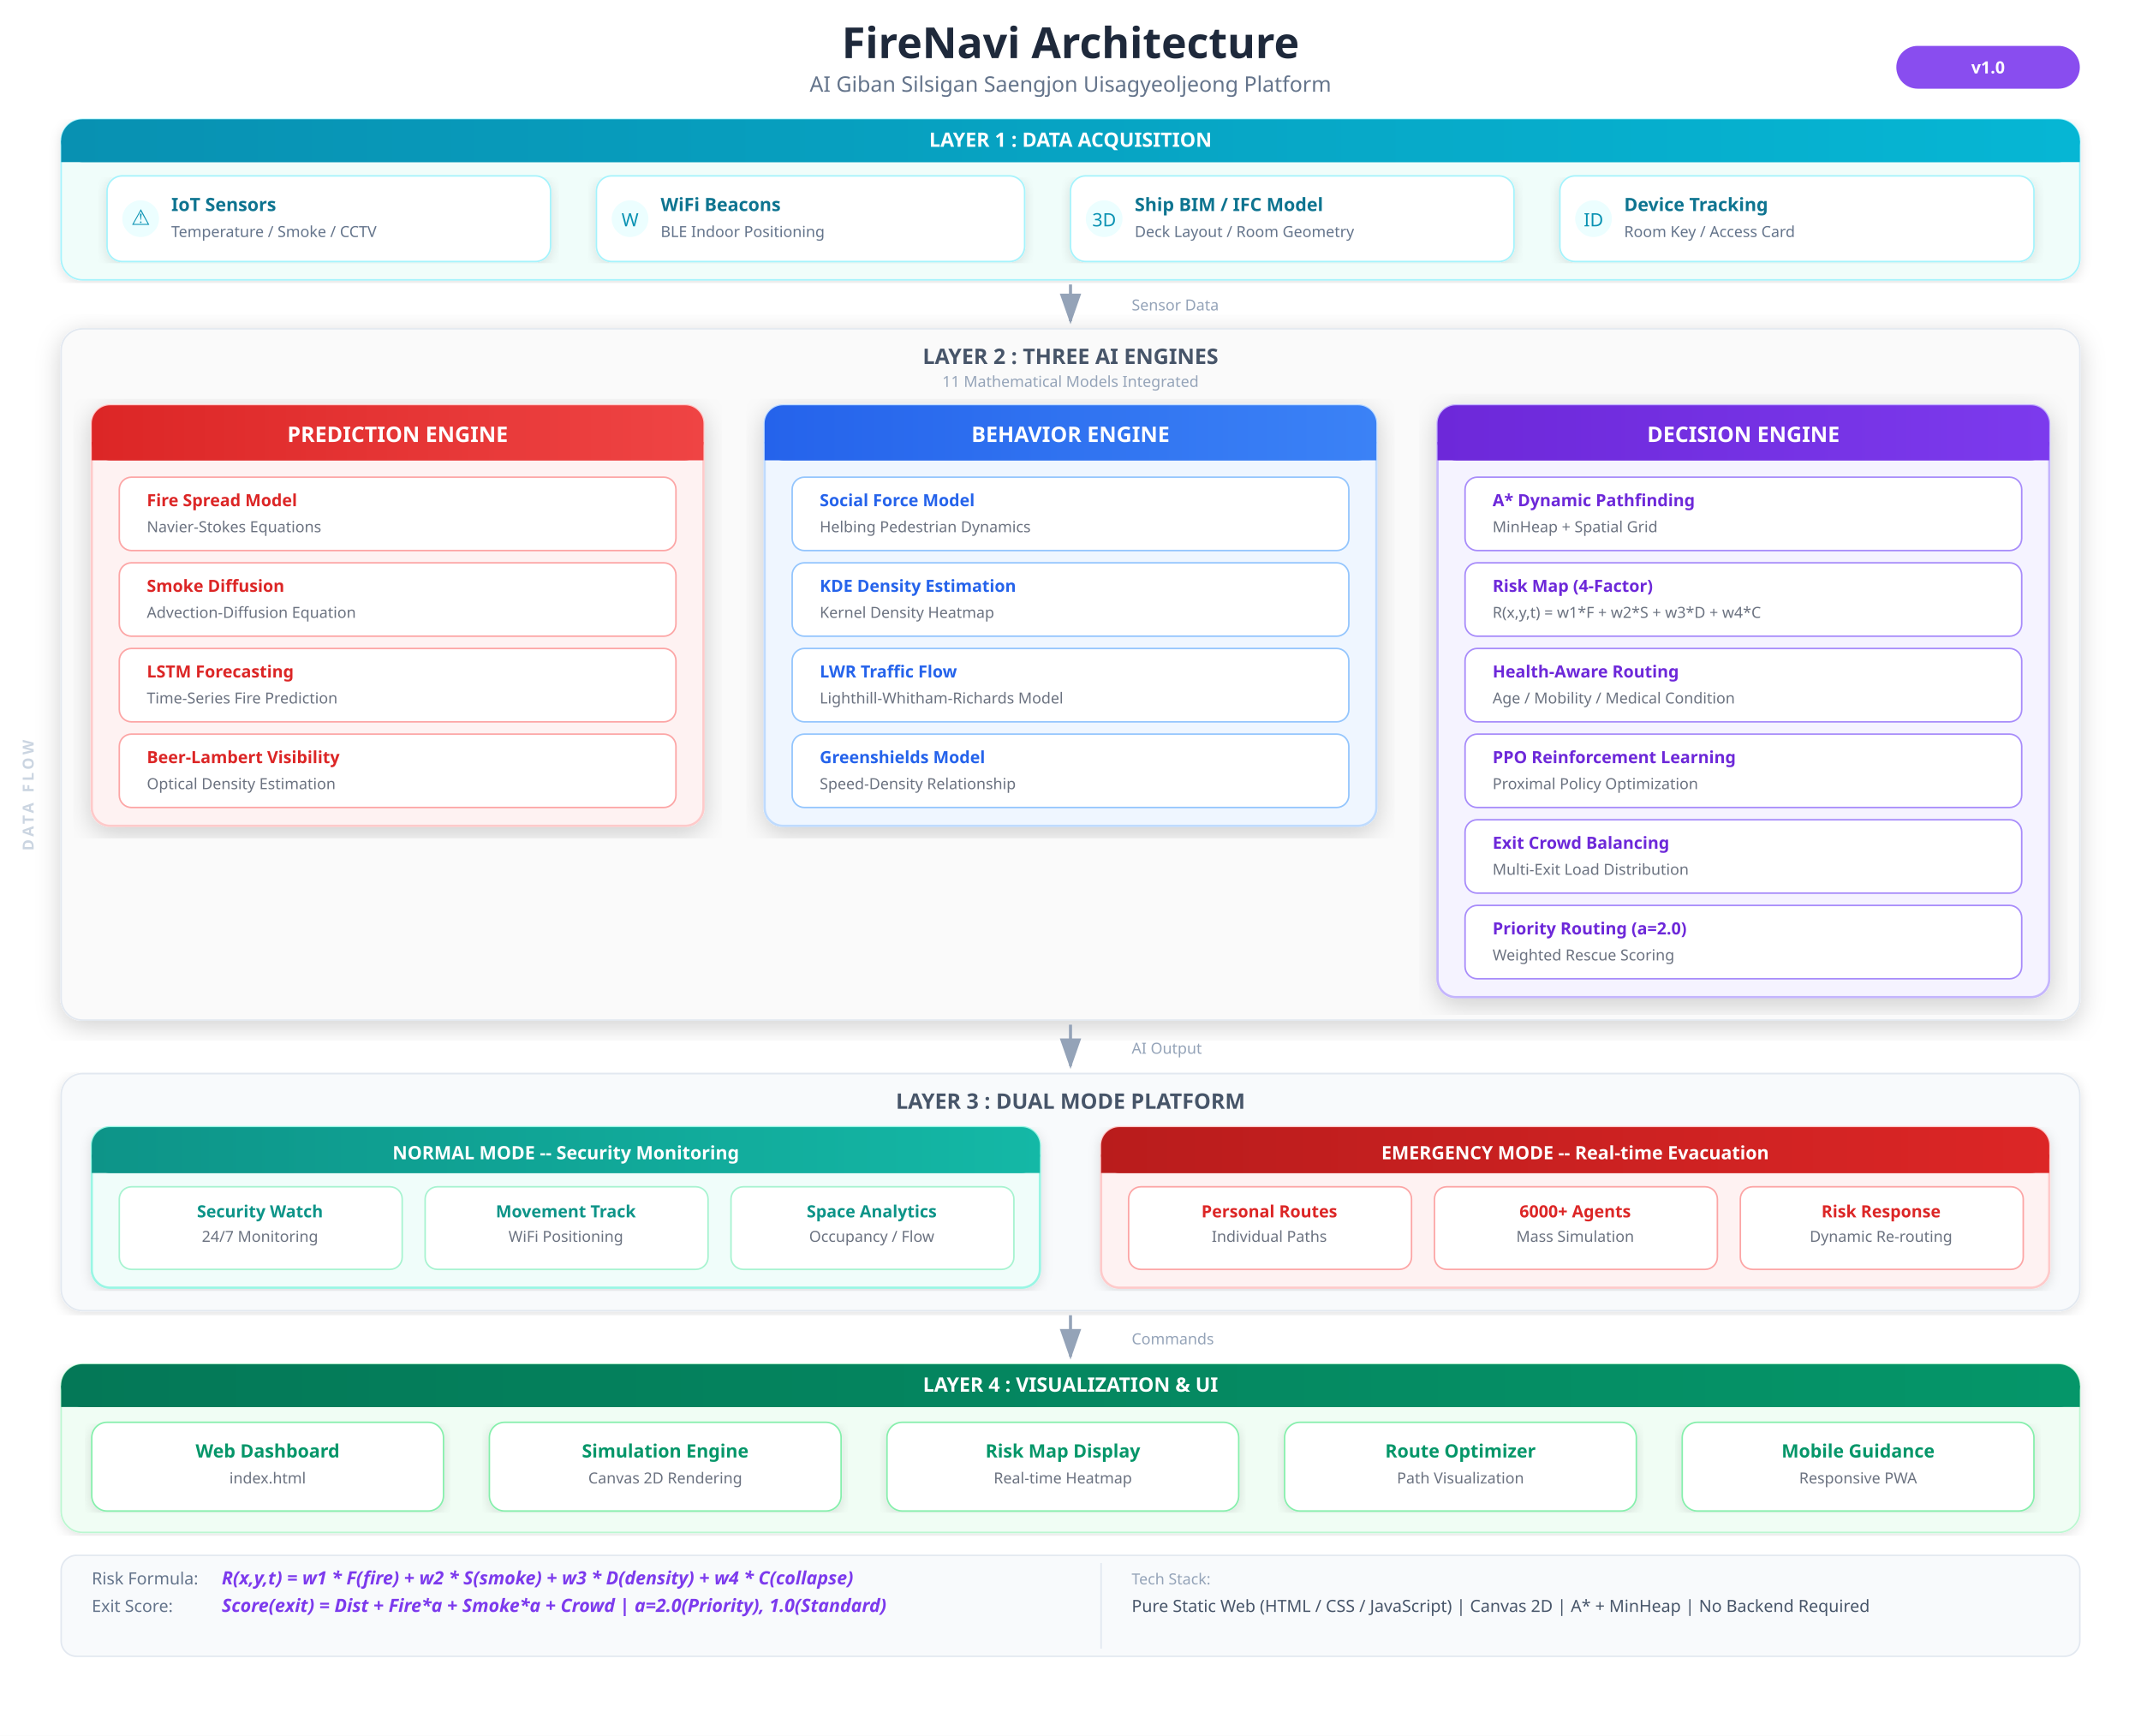
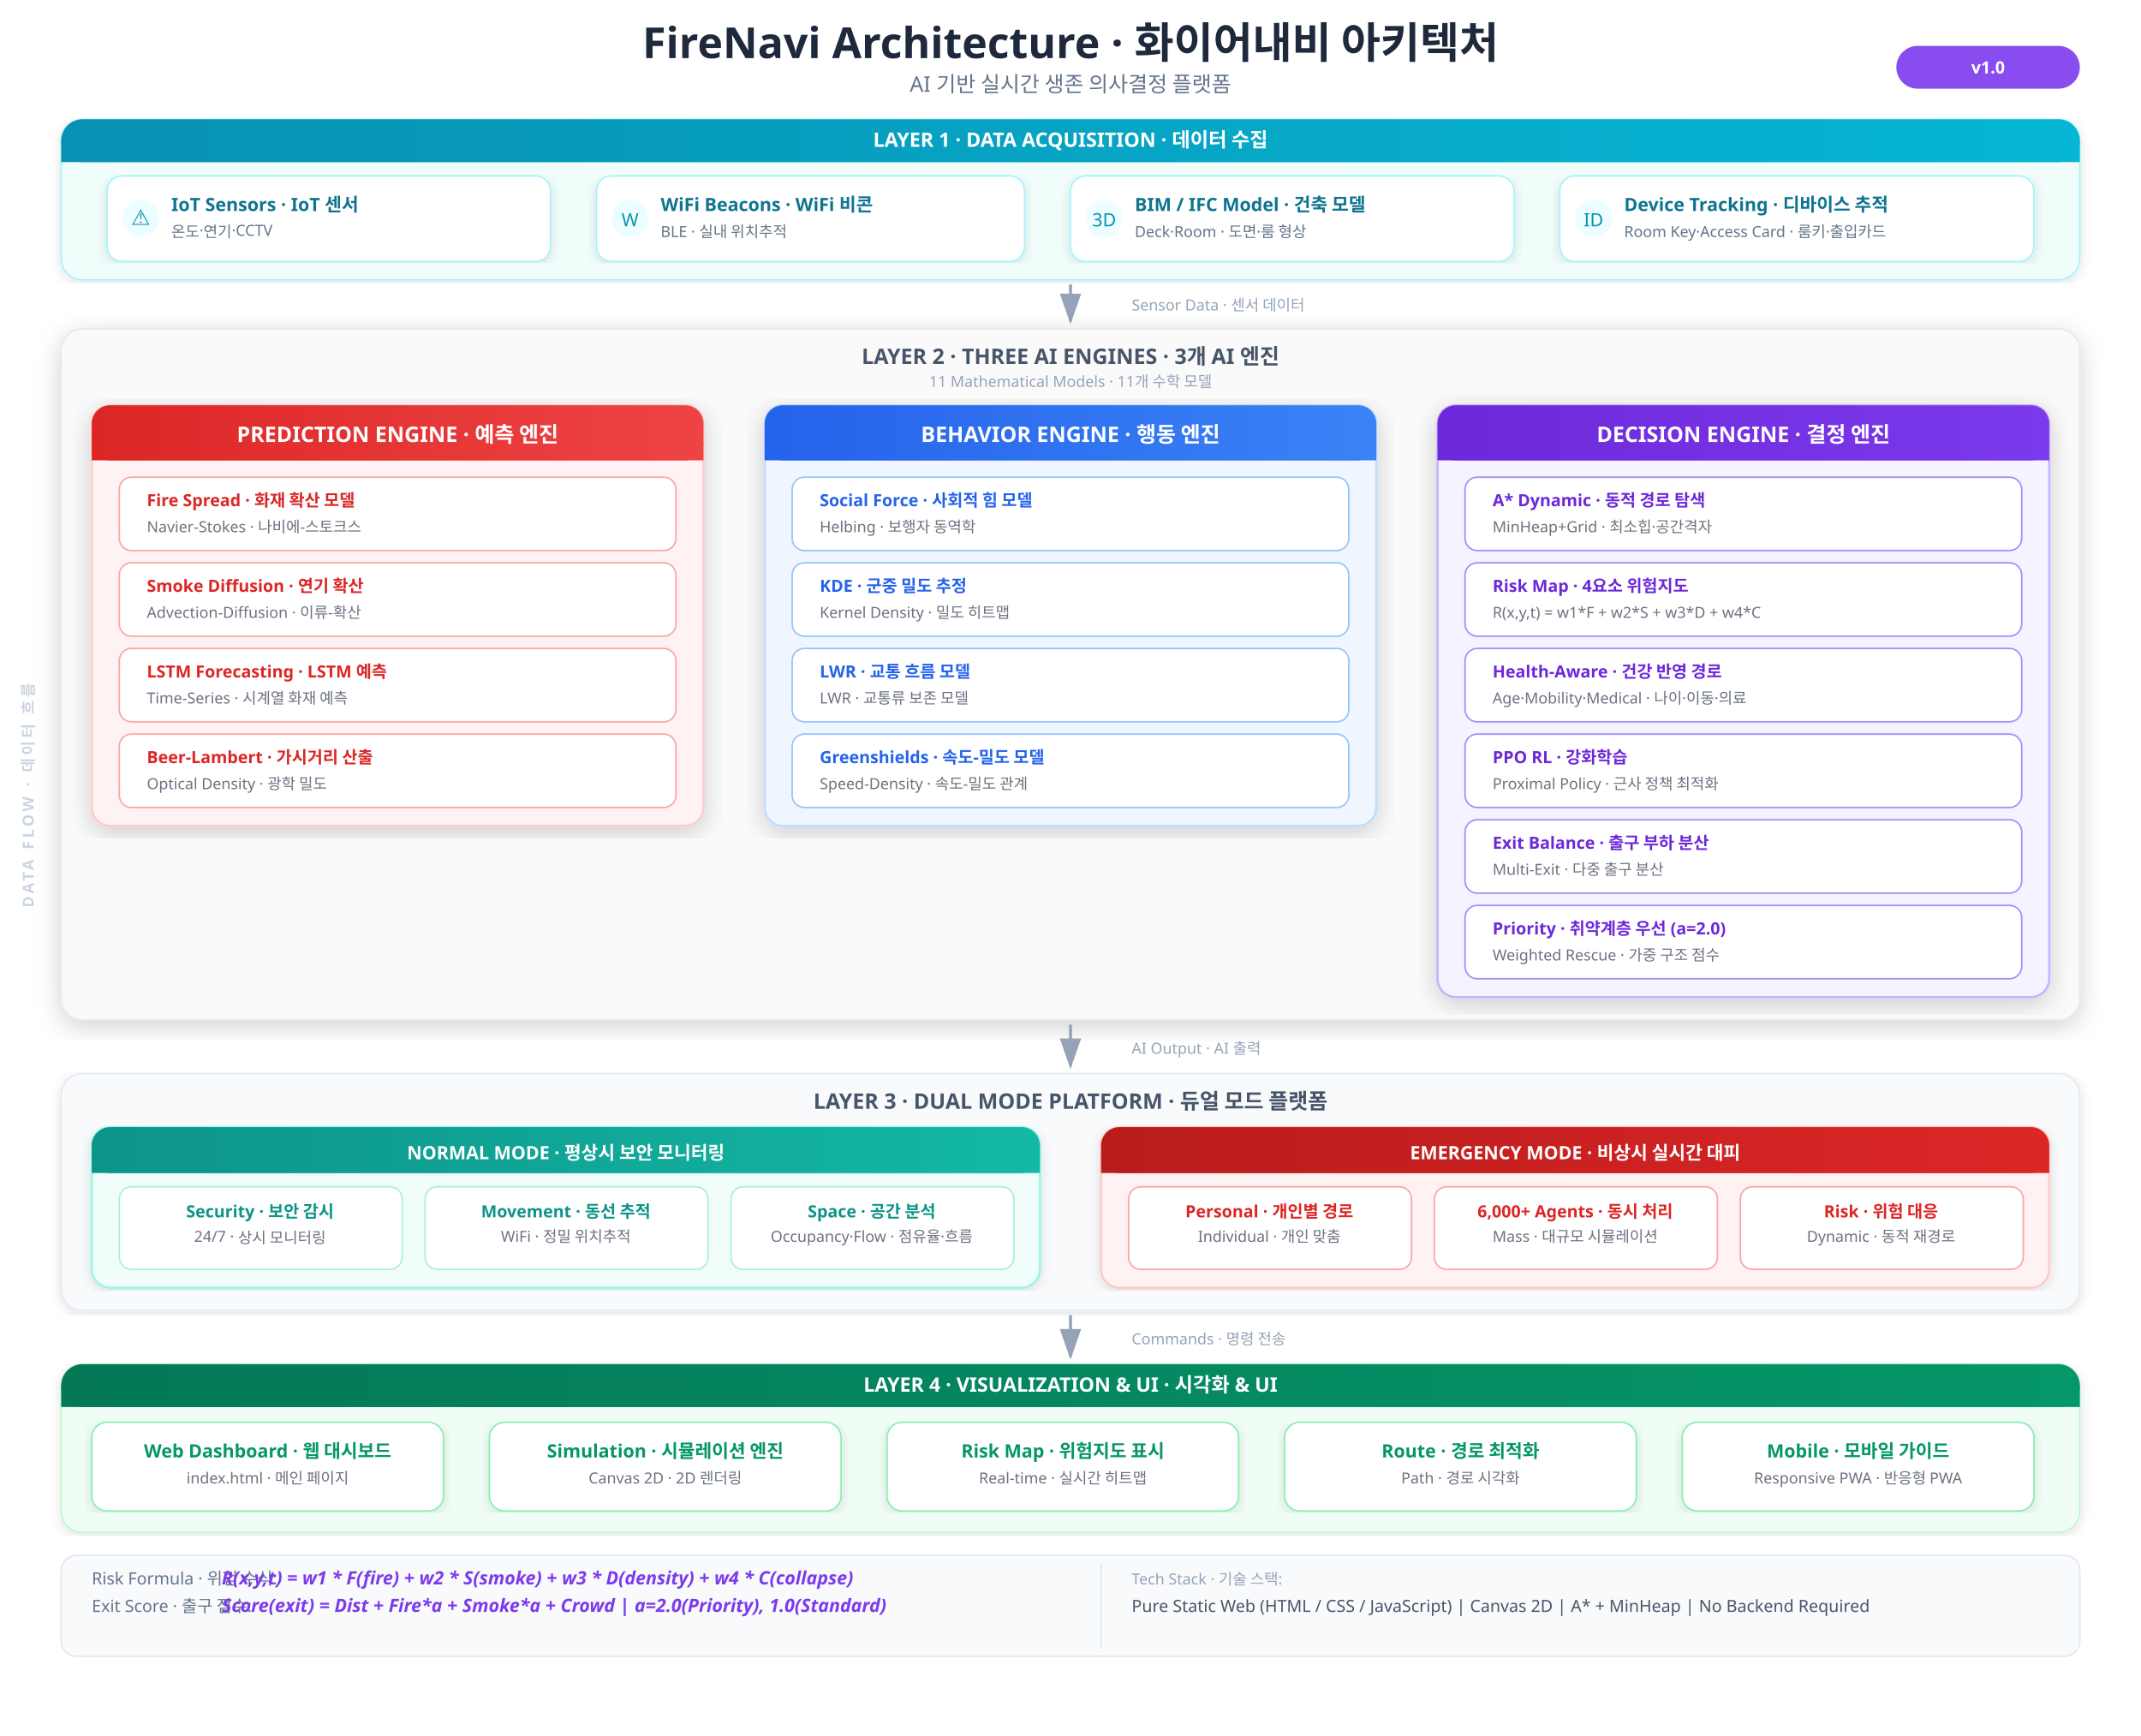
<svg xmlns="http://www.w3.org/2000/svg" viewBox="0 0 1400 1135" font-family="system-ui, 'Segoe UI', sans-serif">
  <defs>
    <filter id="shadow" x="-2%" y="-2%" width="104%" height="104%">
      <feDropShadow dx="0" dy="2" stdDeviation="4" flood-color="#000" flood-opacity="0.12" />
    </filter>
    <filter id="shadowLg" x="-3%" y="-3%" width="106%" height="106%">
      <feDropShadow dx="0" dy="4" stdDeviation="8" flood-color="#000" flood-opacity="0.18" />
    </filter>
    <linearGradient id="gradCyan" x1="0" y1="0" x2="1" y2="0">
      <stop offset="0%" stop-color="#0891B2" />
      <stop offset="100%" stop-color="#06B6D4" />
    </linearGradient>
    <linearGradient id="gradRed" x1="0" y1="0" x2="1" y2="0">
      <stop offset="0%" stop-color="#DC2626" />
      <stop offset="100%" stop-color="#EF4444" />
    </linearGradient>
    <linearGradient id="gradBlue" x1="0" y1="0" x2="1" y2="0">
      <stop offset="0%" stop-color="#2563EB" />
      <stop offset="100%" stop-color="#3B82F6" />
    </linearGradient>
    <linearGradient id="gradPurple" x1="0" y1="0" x2="1" y2="0">
      <stop offset="0%" stop-color="#6D28D9" />
      <stop offset="100%" stop-color="#7C3AED" />
    </linearGradient>
    <linearGradient id="gradTeal" x1="0" y1="0" x2="1" y2="0">
      <stop offset="0%" stop-color="#0D9488" />
      <stop offset="100%" stop-color="#14B8A6" />
    </linearGradient>
    <linearGradient id="gradEmergency" x1="0" y1="0" x2="1" y2="0">
      <stop offset="0%" stop-color="#B91C1C" />
      <stop offset="100%" stop-color="#DC2626" />
    </linearGradient>
    <linearGradient id="gradGreen" x1="0" y1="0" x2="1" y2="0">
      <stop offset="0%" stop-color="#047857" />
      <stop offset="100%" stop-color="#059669" />
    </linearGradient>
    <marker id="arrowGray" markerWidth="10" markerHeight="7" refX="9" refY="3.5" orient="auto" markerUnits="strokeWidth">
      <polygon points="0 0, 10 3.5, 0 7" fill="#94A3B8" />
    </marker>
    <marker id="arrowCyan" markerWidth="10" markerHeight="7" refX="9" refY="3.5" orient="auto" markerUnits="strokeWidth">
      <polygon points="0 0, 10 3.5, 0 7" fill="#0891B2" />
    </marker>
  </defs>
  <rect width="1400" height="1135" fill="#ffffff" />
-   <text x="700" y="38" text-anchor="middle" font-size="28" font-weight="700" fill="#1E293B">FireNavi Architecture</text>
-   <text x="700" y="60" text-anchor="middle" font-size="14" fill="#64748B">AI Giban Silsigan Saengjon Uisagyeoljeong Platform</text>
+   <text x="700" y="38" text-anchor="middle" font-size="28" font-weight="700" fill="#1E293B">FireNavi Architecture · 화이어내비 아키텍처</text>
+   <text x="700" y="60" text-anchor="middle" font-size="14" fill="#64748B">AI 기반 실시간 생존 의사결정 플랫폼</text>
  <rect x="40" y="78" width="1320" height="105" rx="14" fill="#F0FDFA" stroke="#A5F3FC" stroke-width="1" filter="url(#shadow)" />
  <rect x="40" y="78" width="1320" height="28" rx="14" fill="url(#gradCyan)" />
  <rect x="40" y="92" width="1320" height="14" fill="url(#gradCyan)" />
-   <text x="700" y="96" text-anchor="middle" font-size="13" font-weight="700" fill="#fff">LAYER 1 : DATA ACQUISITION</text>
+   <text x="700" y="96" text-anchor="middle" font-size="13" font-weight="700" fill="#fff">LAYER 1 · DATA ACQUISITION · 데이터 수집</text>
  <rect x="70" y="115" width="290" height="56" rx="10" fill="#fff" stroke="#A5F3FC" stroke-width="1" filter="url(#shadow)" />
  <circle cx="92" cy="143" r="12" fill="#ECFEFF" />
  <text x="92" y="147" text-anchor="middle" font-size="14" fill="#0891B2">⚠</text>
-   <text x="112" y="138" font-size="12" font-weight="600" fill="#0E7490">IoT Sensors</text>
-   <text x="112" y="155" font-size="10" fill="#64748B">Temperature / Smoke / CCTV</text>
+   <text x="112" y="138" font-size="12" font-weight="600" fill="#0E7490">IoT Sensors · IoT 센서</text>
+   <text x="112" y="155" font-size="10" fill="#64748B">온도·연기·CCTV</text>
  <rect x="390" y="115" width="280" height="56" rx="10" fill="#fff" stroke="#A5F3FC" stroke-width="1" filter="url(#shadow)" />
  <circle cx="412" cy="143" r="12" fill="#ECFEFF" />
  <text x="412" y="148" text-anchor="middle" font-size="12" fill="#0891B2">W</text>
-   <text x="432" y="138" font-size="12" font-weight="600" fill="#0E7490">WiFi Beacons</text>
-   <text x="432" y="155" font-size="10" fill="#64748B">BLE Indoor Positioning</text>
+   <text x="432" y="138" font-size="12" font-weight="600" fill="#0E7490">WiFi Beacons · WiFi 비콘</text>
+   <text x="432" y="155" font-size="10" fill="#64748B">BLE · 실내 위치추적</text>
  <rect x="700" y="115" width="290" height="56" rx="10" fill="#fff" stroke="#A5F3FC" stroke-width="1" filter="url(#shadow)" />
  <circle cx="722" cy="143" r="12" fill="#ECFEFF" />
  <text x="722" y="148" text-anchor="middle" font-size="12" fill="#0891B2">3D</text>
-   <text x="742" y="138" font-size="12" font-weight="600" fill="#0E7490">Ship BIM / IFC Model</text>
-   <text x="742" y="155" font-size="10" fill="#64748B">Deck Layout / Room Geometry</text>
+   <text x="742" y="138" font-size="12" font-weight="600" fill="#0E7490">BIM / IFC Model · 건축 모델</text>
+   <text x="742" y="155" font-size="10" fill="#64748B">Deck·Room · 도면·룸 형상</text>
  <rect x="1020" y="115" width="310" height="56" rx="10" fill="#fff" stroke="#A5F3FC" stroke-width="1" filter="url(#shadow)" />
  <circle cx="1042" cy="143" r="12" fill="#ECFEFF" />
  <text x="1042" y="148" text-anchor="middle" font-size="12" fill="#0891B2">ID</text>
-   <text x="1062" y="138" font-size="12" font-weight="600" fill="#0E7490">Device Tracking</text>
-   <text x="1062" y="155" font-size="10" fill="#64748B">Room Key / Access Card</text>
+   <text x="1062" y="138" font-size="12" font-weight="600" fill="#0E7490">Device Tracking · 디바이스 추적</text>
+   <text x="1062" y="155" font-size="10" fill="#64748B">Room Key·Access Card · 룸키·출입카드</text>
  <line x1="700" y1="186" x2="700" y2="210" stroke="#94A3B8" stroke-width="2" marker-end="url(#arrowGray)" />
-   <text x="740" y="203" font-size="10" fill="#94A3B8">Sensor Data</text>
+   <text x="740" y="203" font-size="10" fill="#94A3B8">Sensor Data · 센서 데이터</text>
  <rect x="40" y="215" width="1320" height="452" rx="14" fill="#FAFAFA" stroke="#E2E8F0" stroke-width="1" filter="url(#shadowLg)" />
-   <text x="700" y="238" text-anchor="middle" font-size="14" font-weight="700" fill="#475569">LAYER 2 : THREE AI ENGINES</text>
-   <text x="700" y="253" text-anchor="middle" font-size="10" fill="#94A3B8">11 Mathematical Models Integrated</text>
+   <text x="700" y="238" text-anchor="middle" font-size="14" font-weight="700" fill="#475569">LAYER 2 · THREE AI ENGINES · 3개 AI 엔진</text>
+   <text x="700" y="253" text-anchor="middle" font-size="10" fill="#94A3B8">11 Mathematical Models · 11개 수학 모델</text>
  <rect x="60" y="265" width="400" height="275" rx="12" fill="#FEF2F2" stroke="#FECACA" stroke-width="1.5" filter="url(#shadowLg)" />
  <rect x="60" y="265" width="400" height="36" rx="12" fill="url(#gradRed)" />
  <rect x="60" y="289" width="400" height="12" fill="url(#gradRed)" />
-   <text x="260" y="289" text-anchor="middle" font-size="14" font-weight="700" fill="#fff">PREDICTION ENGINE</text>
+   <text x="260" y="289" text-anchor="middle" font-size="14" font-weight="700" fill="#fff">PREDICTION ENGINE · 예측 엔진</text>
  <rect x="78" y="312" width="364" height="48" rx="8" fill="#fff" stroke="#FCA5A5" stroke-width="1" />
-   <text x="96" y="331" font-size="11" font-weight="600" fill="#DC2626">Fire Spread Model</text>
-   <text x="96" y="348" font-size="10" fill="#6B7280">Navier-Stokes Equations</text>
+   <text x="96" y="331" font-size="11" font-weight="600" fill="#DC2626">Fire Spread · 화재 확산 모델</text>
+   <text x="96" y="348" font-size="10" fill="#6B7280">Navier-Stokes · 나비에-스토크스</text>
  <rect x="78" y="368" width="364" height="48" rx="8" fill="#fff" stroke="#FCA5A5" stroke-width="1" />
-   <text x="96" y="387" font-size="11" font-weight="600" fill="#DC2626">Smoke Diffusion</text>
-   <text x="96" y="404" font-size="10" fill="#6B7280">Advection-Diffusion Equation</text>
+   <text x="96" y="387" font-size="11" font-weight="600" fill="#DC2626">Smoke Diffusion · 연기 확산</text>
+   <text x="96" y="404" font-size="10" fill="#6B7280">Advection-Diffusion · 이류-확산</text>
  <rect x="78" y="424" width="364" height="48" rx="8" fill="#fff" stroke="#FCA5A5" stroke-width="1" />
-   <text x="96" y="443" font-size="11" font-weight="600" fill="#DC2626">LSTM Forecasting</text>
-   <text x="96" y="460" font-size="10" fill="#6B7280">Time-Series Fire Prediction</text>
+   <text x="96" y="443" font-size="11" font-weight="600" fill="#DC2626">LSTM Forecasting · LSTM 예측</text>
+   <text x="96" y="460" font-size="10" fill="#6B7280">Time-Series · 시계열 화재 예측</text>
  <rect x="78" y="480" width="364" height="48" rx="8" fill="#fff" stroke="#FCA5A5" stroke-width="1" />
-   <text x="96" y="499" font-size="11" font-weight="600" fill="#DC2626">Beer-Lambert Visibility</text>
-   <text x="96" y="516" font-size="10" fill="#6B7280">Optical Density Estimation</text>
+   <text x="96" y="499" font-size="11" font-weight="600" fill="#DC2626">Beer-Lambert · 가시거리 산출</text>
+   <text x="96" y="516" font-size="10" fill="#6B7280">Optical Density · 광학 밀도</text>
  <rect x="500" y="265" width="400" height="275" rx="12" fill="#EFF6FF" stroke="#BFDBFE" stroke-width="1.5" filter="url(#shadowLg)" />
  <rect x="500" y="265" width="400" height="36" rx="12" fill="url(#gradBlue)" />
  <rect x="500" y="289" width="400" height="12" fill="url(#gradBlue)" />
-   <text x="700" y="289" text-anchor="middle" font-size="14" font-weight="700" fill="#fff">BEHAVIOR ENGINE</text>
+   <text x="700" y="289" text-anchor="middle" font-size="14" font-weight="700" fill="#fff">BEHAVIOR ENGINE · 행동 엔진</text>
  <rect x="518" y="312" width="364" height="48" rx="8" fill="#fff" stroke="#93C5FD" stroke-width="1" />
-   <text x="536" y="331" font-size="11" font-weight="600" fill="#2563EB">Social Force Model</text>
-   <text x="536" y="348" font-size="10" fill="#6B7280">Helbing Pedestrian Dynamics</text>
+   <text x="536" y="331" font-size="11" font-weight="600" fill="#2563EB">Social Force · 사회적 힘 모델</text>
+   <text x="536" y="348" font-size="10" fill="#6B7280">Helbing · 보행자 동역학</text>
  <rect x="518" y="368" width="364" height="48" rx="8" fill="#fff" stroke="#93C5FD" stroke-width="1" />
-   <text x="536" y="387" font-size="11" font-weight="600" fill="#2563EB">KDE Density Estimation</text>
-   <text x="536" y="404" font-size="10" fill="#6B7280">Kernel Density Heatmap</text>
+   <text x="536" y="387" font-size="11" font-weight="600" fill="#2563EB">KDE · 군중 밀도 추정</text>
+   <text x="536" y="404" font-size="10" fill="#6B7280">Kernel Density · 밀도 히트맵</text>
  <rect x="518" y="424" width="364" height="48" rx="8" fill="#fff" stroke="#93C5FD" stroke-width="1" />
-   <text x="536" y="443" font-size="11" font-weight="600" fill="#2563EB">LWR Traffic Flow</text>
-   <text x="536" y="460" font-size="10" fill="#6B7280">Lighthill-Whitham-Richards Model</text>
+   <text x="536" y="443" font-size="11" font-weight="600" fill="#2563EB">LWR · 교통 흐름 모델</text>
+   <text x="536" y="460" font-size="10" fill="#6B7280">LWR · 교통류 보존 모델</text>
  <rect x="518" y="480" width="364" height="48" rx="8" fill="#fff" stroke="#93C5FD" stroke-width="1" />
-   <text x="536" y="499" font-size="11" font-weight="600" fill="#2563EB">Greenshields Model</text>
-   <text x="536" y="516" font-size="10" fill="#6B7280">Speed-Density Relationship</text>
+   <text x="536" y="499" font-size="11" font-weight="600" fill="#2563EB">Greenshields · 속도-밀도 모델</text>
+   <text x="536" y="516" font-size="10" fill="#6B7280">Speed-Density · 속도-밀도 관계</text>
  <rect x="940" y="265" width="400" height="387" rx="12" fill="#F5F3FF" stroke="#C4B5FD" stroke-width="1.5" filter="url(#shadowLg)" />
  <rect x="940" y="265" width="400" height="36" rx="12" fill="url(#gradPurple)" />
  <rect x="940" y="289" width="400" height="12" fill="url(#gradPurple)" />
-   <text x="1140" y="289" text-anchor="middle" font-size="14" font-weight="700" fill="#fff">DECISION ENGINE</text>
+   <text x="1140" y="289" text-anchor="middle" font-size="14" font-weight="700" fill="#fff">DECISION ENGINE · 결정 엔진</text>
  <rect x="958" y="312" width="364" height="48" rx="8" fill="#fff" stroke="#A78BFA" stroke-width="1" />
-   <text x="976" y="331" font-size="11" font-weight="600" fill="#6D28D9">A* Dynamic Pathfinding</text>
-   <text x="976" y="348" font-size="10" fill="#6B7280">MinHeap + Spatial Grid</text>
+   <text x="976" y="331" font-size="11" font-weight="600" fill="#6D28D9">A* Dynamic · 동적 경로 탐색</text>
+   <text x="976" y="348" font-size="10" fill="#6B7280">MinHeap+Grid · 최소힙·공간격자</text>
  <rect x="958" y="368" width="364" height="48" rx="8" fill="#fff" stroke="#A78BFA" stroke-width="1" />
-   <text x="976" y="387" font-size="11" font-weight="600" fill="#6D28D9">Risk Map (4-Factor)</text>
+   <text x="976" y="387" font-size="11" font-weight="600" fill="#6D28D9">Risk Map · 4요소 위험지도</text>
  <text x="976" y="404" font-size="10" fill="#6B7280">R(x,y,t) = w1*F + w2*S + w3*D + w4*C</text>
  <rect x="958" y="424" width="364" height="48" rx="8" fill="#fff" stroke="#A78BFA" stroke-width="1" />
-   <text x="976" y="443" font-size="11" font-weight="600" fill="#6D28D9">Health-Aware Routing</text>
-   <text x="976" y="460" font-size="10" fill="#6B7280">Age / Mobility / Medical Condition</text>
+   <text x="976" y="443" font-size="11" font-weight="600" fill="#6D28D9">Health-Aware · 건강 반영 경로</text>
+   <text x="976" y="460" font-size="10" fill="#6B7280">Age·Mobility·Medical · 나이·이동·의료</text>
  <rect x="958" y="480" width="364" height="48" rx="8" fill="#fff" stroke="#A78BFA" stroke-width="1" />
-   <text x="976" y="499" font-size="11" font-weight="600" fill="#6D28D9">PPO Reinforcement Learning</text>
-   <text x="976" y="516" font-size="10" fill="#6B7280">Proximal Policy Optimization</text>
+   <text x="976" y="499" font-size="11" font-weight="600" fill="#6D28D9">PPO RL · 강화학습</text>
+   <text x="976" y="516" font-size="10" fill="#6B7280">Proximal Policy · 근사 정책 최적화</text>
  <rect x="958" y="536" width="364" height="48" rx="8" fill="#fff" stroke="#A78BFA" stroke-width="1" />
-   <text x="976" y="555" font-size="11" font-weight="600" fill="#6D28D9">Exit Crowd Balancing</text>
-   <text x="976" y="572" font-size="10" fill="#6B7280">Multi-Exit Load Distribution</text>
+   <text x="976" y="555" font-size="11" font-weight="600" fill="#6D28D9">Exit Balance · 출구 부하 분산</text>
+   <text x="976" y="572" font-size="10" fill="#6B7280">Multi-Exit · 다중 출구 분산</text>
  <rect x="958" y="592" width="364" height="48" rx="8" fill="#fff" stroke="#A78BFA" stroke-width="1" />
-   <text x="976" y="611" font-size="11" font-weight="600" fill="#6D28D9">Priority Routing (a=2.0)</text>
-   <text x="976" y="628" font-size="10" fill="#6B7280">Weighted Rescue Scoring</text>
+   <text x="976" y="611" font-size="11" font-weight="600" fill="#6D28D9">Priority · 취약계층 우선 (a=2.0)</text>
+   <text x="976" y="628" font-size="10" fill="#6B7280">Weighted Rescue · 가중 구조 점수</text>
  <line x1="700" y1="670" x2="700" y2="697" stroke="#94A3B8" stroke-width="2" marker-end="url(#arrowGray)" />
-   <text x="740" y="689" font-size="10" fill="#94A3B8">AI Output</text>
+   <text x="740" y="689" font-size="10" fill="#94A3B8">AI Output · AI 출력</text>
  <rect x="40" y="702" width="1320" height="155" rx="14" fill="#F8FAFC" stroke="#E2E8F0" stroke-width="1" filter="url(#shadow)" />
-   <text x="700" y="725" text-anchor="middle" font-size="14" font-weight="700" fill="#475569">LAYER 3 : DUAL MODE PLATFORM</text>
+   <text x="700" y="725" text-anchor="middle" font-size="14" font-weight="700" fill="#475569">LAYER 3 · DUAL MODE PLATFORM · 듀얼 모드 플랫폼</text>
  <rect x="60" y="737" width="620" height="105" rx="12" fill="#F0FDFA" stroke="#99F6E4" stroke-width="1.5" filter="url(#shadow)" />
  <rect x="60" y="737" width="620" height="30" rx="12" fill="url(#gradTeal)" />
  <rect x="60" y="755" width="620" height="12" fill="url(#gradTeal)" />
-   <text x="370" y="758" text-anchor="middle" font-size="12" font-weight="700" fill="#fff">NORMAL MODE -- Security Monitoring</text>
+   <text x="370" y="758" text-anchor="middle" font-size="12" font-weight="700" fill="#fff">NORMAL MODE · 평상시 보안 모니터링</text>
  <rect x="78" y="776" width="185" height="54" rx="8" fill="#fff" stroke="#A7F3D0" stroke-width="1" />
-   <text x="170" y="796" text-anchor="middle" font-size="11" font-weight="600" fill="#0D9488">Security Watch</text>
-   <text x="170" y="812" text-anchor="middle" font-size="10" fill="#6B7280">24/7 Monitoring</text>
+   <text x="170" y="796" text-anchor="middle" font-size="11" font-weight="600" fill="#0D9488">Security · 보안 감시</text>
+   <text x="170" y="812" text-anchor="middle" font-size="10" fill="#6B7280">24/7 · 상시 모니터링</text>
  <rect x="278" y="776" width="185" height="54" rx="8" fill="#fff" stroke="#A7F3D0" stroke-width="1" />
-   <text x="370" y="796" text-anchor="middle" font-size="11" font-weight="600" fill="#0D9488">Movement Track</text>
-   <text x="370" y="812" text-anchor="middle" font-size="10" fill="#6B7280">WiFi Positioning</text>
+   <text x="370" y="796" text-anchor="middle" font-size="11" font-weight="600" fill="#0D9488">Movement · 동선 추적</text>
+   <text x="370" y="812" text-anchor="middle" font-size="10" fill="#6B7280">WiFi · 정밀 위치추적</text>
  <rect x="478" y="776" width="185" height="54" rx="8" fill="#fff" stroke="#A7F3D0" stroke-width="1" />
-   <text x="570" y="796" text-anchor="middle" font-size="11" font-weight="600" fill="#0D9488">Space Analytics</text>
-   <text x="570" y="812" text-anchor="middle" font-size="10" fill="#6B7280">Occupancy / Flow</text>
+   <text x="570" y="796" text-anchor="middle" font-size="11" font-weight="600" fill="#0D9488">Space · 공간 분석</text>
+   <text x="570" y="812" text-anchor="middle" font-size="10" fill="#6B7280">Occupancy·Flow · 점유율·흐름</text>
  <rect x="720" y="737" width="620" height="105" rx="12" fill="#FEF2F2" stroke="#FECACA" stroke-width="1.5" filter="url(#shadow)" />
  <rect x="720" y="737" width="620" height="30" rx="12" fill="url(#gradEmergency)" />
  <rect x="720" y="755" width="620" height="12" fill="url(#gradEmergency)" />
-   <text x="1030" y="758" text-anchor="middle" font-size="12" font-weight="700" fill="#fff">EMERGENCY MODE -- Real-time Evacuation</text>
+   <text x="1030" y="758" text-anchor="middle" font-size="12" font-weight="700" fill="#fff">EMERGENCY MODE · 비상시 실시간 대피</text>
  <rect x="738" y="776" width="185" height="54" rx="8" fill="#fff" stroke="#FCA5A5" stroke-width="1" />
-   <text x="830" y="796" text-anchor="middle" font-size="11" font-weight="600" fill="#DC2626">Personal Routes</text>
-   <text x="830" y="812" text-anchor="middle" font-size="10" fill="#6B7280">Individual Paths</text>
+   <text x="830" y="796" text-anchor="middle" font-size="11" font-weight="600" fill="#DC2626">Personal · 개인별 경로</text>
+   <text x="830" y="812" text-anchor="middle" font-size="10" fill="#6B7280">Individual · 개인 맞춤</text>
  <rect x="938" y="776" width="185" height="54" rx="8" fill="#fff" stroke="#FCA5A5" stroke-width="1" />
-   <text x="1030" y="796" text-anchor="middle" font-size="11" font-weight="600" fill="#DC2626">6000+ Agents</text>
-   <text x="1030" y="812" text-anchor="middle" font-size="10" fill="#6B7280">Mass Simulation</text>
+   <text x="1030" y="796" text-anchor="middle" font-size="11" font-weight="600" fill="#DC2626">6,000+ Agents · 동시 처리</text>
+   <text x="1030" y="812" text-anchor="middle" font-size="10" fill="#6B7280">Mass · 대규모 시뮬레이션</text>
  <rect x="1138" y="776" width="185" height="54" rx="8" fill="#fff" stroke="#FCA5A5" stroke-width="1" />
-   <text x="1230" y="796" text-anchor="middle" font-size="11" font-weight="600" fill="#DC2626">Risk Response</text>
-   <text x="1230" y="812" text-anchor="middle" font-size="10" fill="#6B7280">Dynamic Re-routing</text>
+   <text x="1230" y="796" text-anchor="middle" font-size="11" font-weight="600" fill="#DC2626">Risk · 위험 대응</text>
+   <text x="1230" y="812" text-anchor="middle" font-size="10" fill="#6B7280">Dynamic · 동적 재경로</text>
  <line x1="700" y1="860" x2="700" y2="887" stroke="#94A3B8" stroke-width="2" marker-end="url(#arrowGray)" />
-   <text x="740" y="879" font-size="10" fill="#94A3B8">Commands</text>
+   <text x="740" y="879" font-size="10" fill="#94A3B8">Commands · 명령 전송</text>
  <rect x="40" y="892" width="1320" height="110" rx="14" fill="#F0FDF4" stroke="#BBF7D0" stroke-width="1" filter="url(#shadow)" />
  <rect x="40" y="892" width="1320" height="28" rx="14" fill="url(#gradGreen)" />
  <rect x="40" y="906" width="1320" height="14" fill="url(#gradGreen)" />
-   <text x="700" y="910" text-anchor="middle" font-size="13" font-weight="700" fill="#fff">LAYER 4 : VISUALIZATION &amp; UI</text>
+   <text x="700" y="910" text-anchor="middle" font-size="13" font-weight="700" fill="#fff">LAYER 4 · VISUALIZATION &amp; UI · 시각화 &amp; UI</text>
  <rect x="60" y="930" width="230" height="58" rx="10" fill="#fff" stroke="#86EFAC" stroke-width="1" filter="url(#shadow)" />
-   <text x="175" y="953" text-anchor="middle" font-size="12" font-weight="600" fill="#059669">Web Dashboard</text>
-   <text x="175" y="970" text-anchor="middle" font-size="10" fill="#6B7280">index.html</text>
+   <text x="175" y="953" text-anchor="middle" font-size="12" font-weight="600" fill="#059669">Web Dashboard · 웹 대시보드</text>
+   <text x="175" y="970" text-anchor="middle" font-size="10" fill="#6B7280">index.html · 메인 페이지</text>
  <rect x="320" y="930" width="230" height="58" rx="10" fill="#fff" stroke="#86EFAC" stroke-width="1" filter="url(#shadow)" />
-   <text x="435" y="953" text-anchor="middle" font-size="12" font-weight="600" fill="#059669">Simulation Engine</text>
-   <text x="435" y="970" text-anchor="middle" font-size="10" fill="#6B7280">Canvas 2D Rendering</text>
+   <text x="435" y="953" text-anchor="middle" font-size="12" font-weight="600" fill="#059669">Simulation · 시뮬레이션 엔진</text>
+   <text x="435" y="970" text-anchor="middle" font-size="10" fill="#6B7280">Canvas 2D · 2D 렌더링</text>
  <rect x="580" y="930" width="230" height="58" rx="10" fill="#fff" stroke="#86EFAC" stroke-width="1" filter="url(#shadow)" />
-   <text x="695" y="953" text-anchor="middle" font-size="12" font-weight="600" fill="#059669">Risk Map Display</text>
-   <text x="695" y="970" text-anchor="middle" font-size="10" fill="#6B7280">Real-time Heatmap</text>
+   <text x="695" y="953" text-anchor="middle" font-size="12" font-weight="600" fill="#059669">Risk Map · 위험지도 표시</text>
+   <text x="695" y="970" text-anchor="middle" font-size="10" fill="#6B7280">Real-time · 실시간 히트맵</text>
  <rect x="840" y="930" width="230" height="58" rx="10" fill="#fff" stroke="#86EFAC" stroke-width="1" filter="url(#shadow)" />
-   <text x="955" y="953" text-anchor="middle" font-size="12" font-weight="600" fill="#059669">Route Optimizer</text>
-   <text x="955" y="970" text-anchor="middle" font-size="10" fill="#6B7280">Path Visualization</text>
+   <text x="955" y="953" text-anchor="middle" font-size="12" font-weight="600" fill="#059669">Route · 경로 최적화</text>
+   <text x="955" y="970" text-anchor="middle" font-size="10" fill="#6B7280">Path · 경로 시각화</text>
  <rect x="1100" y="930" width="230" height="58" rx="10" fill="#fff" stroke="#86EFAC" stroke-width="1" filter="url(#shadow)" />
-   <text x="1215" y="953" text-anchor="middle" font-size="12" font-weight="600" fill="#059669">Mobile Guidance</text>
-   <text x="1215" y="970" text-anchor="middle" font-size="10" fill="#6B7280">Responsive PWA</text>
+   <text x="1215" y="953" text-anchor="middle" font-size="12" font-weight="600" fill="#059669">Mobile · 모바일 가이드</text>
+   <text x="1215" y="970" text-anchor="middle" font-size="10" fill="#6B7280">Responsive PWA · 반응형 PWA</text>
  <rect x="40" y="1017" width="1320" height="66" rx="10" fill="#F8FAFC" stroke="#E2E8F0" stroke-width="1" />
-   <text x="60" y="1036" font-size="11" fill="#64748B">Risk Formula:</text>
+   <text x="60" y="1036" font-size="11" fill="#64748B">Risk Formula · 위험 수식:</text>
  <text x="145" y="1036" font-size="12" font-weight="600" fill="#7C3AED" font-style="italic">R(x,y,t) = w1 * F(fire) + w2 * S(smoke) + w3 * D(density) + w4 * C(collapse)</text>
-   <text x="60" y="1054" font-size="11" fill="#64748B">Exit Score:</text>
+   <text x="60" y="1054" font-size="11" fill="#64748B">Exit Score · 출구 점수:</text>
  <text x="145" y="1054" font-size="12" font-weight="600" fill="#7C3AED" font-style="italic">Score(exit) = Dist + Fire*a + Smoke*a + Crowd | a=2.0(Priority), 1.0(Standard)</text>
  <line x1="720" y1="1022" x2="720" y2="1078" stroke="#E2E8F0" stroke-width="1" />
-   <text x="740" y="1036" font-size="10" fill="#94A3B8">Tech Stack:</text>
+   <text x="740" y="1036" font-size="10" fill="#94A3B8">Tech Stack · 기술 스택:</text>
  <text x="740" y="1054" font-size="11" font-weight="500" fill="#475569">Pure Static Web (HTML / CSS / JavaScript)  |  Canvas 2D  |  A* + MinHeap  |  No Backend Required</text>
  <rect x="1240" y="30" width="120" height="28" rx="14" fill="#7C3AED" opacity="0.9" />
  <text x="1300" y="48" text-anchor="middle" font-size="11" font-weight="600" fill="#fff">v1.0</text>
-   <text x="22" y="520" text-anchor="middle" font-size="10" fill="#CBD5E1" transform="rotate(-90,22,520)" font-weight="600" letter-spacing="2">DATA FLOW</text>
+   <text x="22" y="520" text-anchor="middle" font-size="10" fill="#CBD5E1" transform="rotate(-90,22,520)" font-weight="600" letter-spacing="2">DATA FLOW · 데이터 흐름</text>
</svg>
